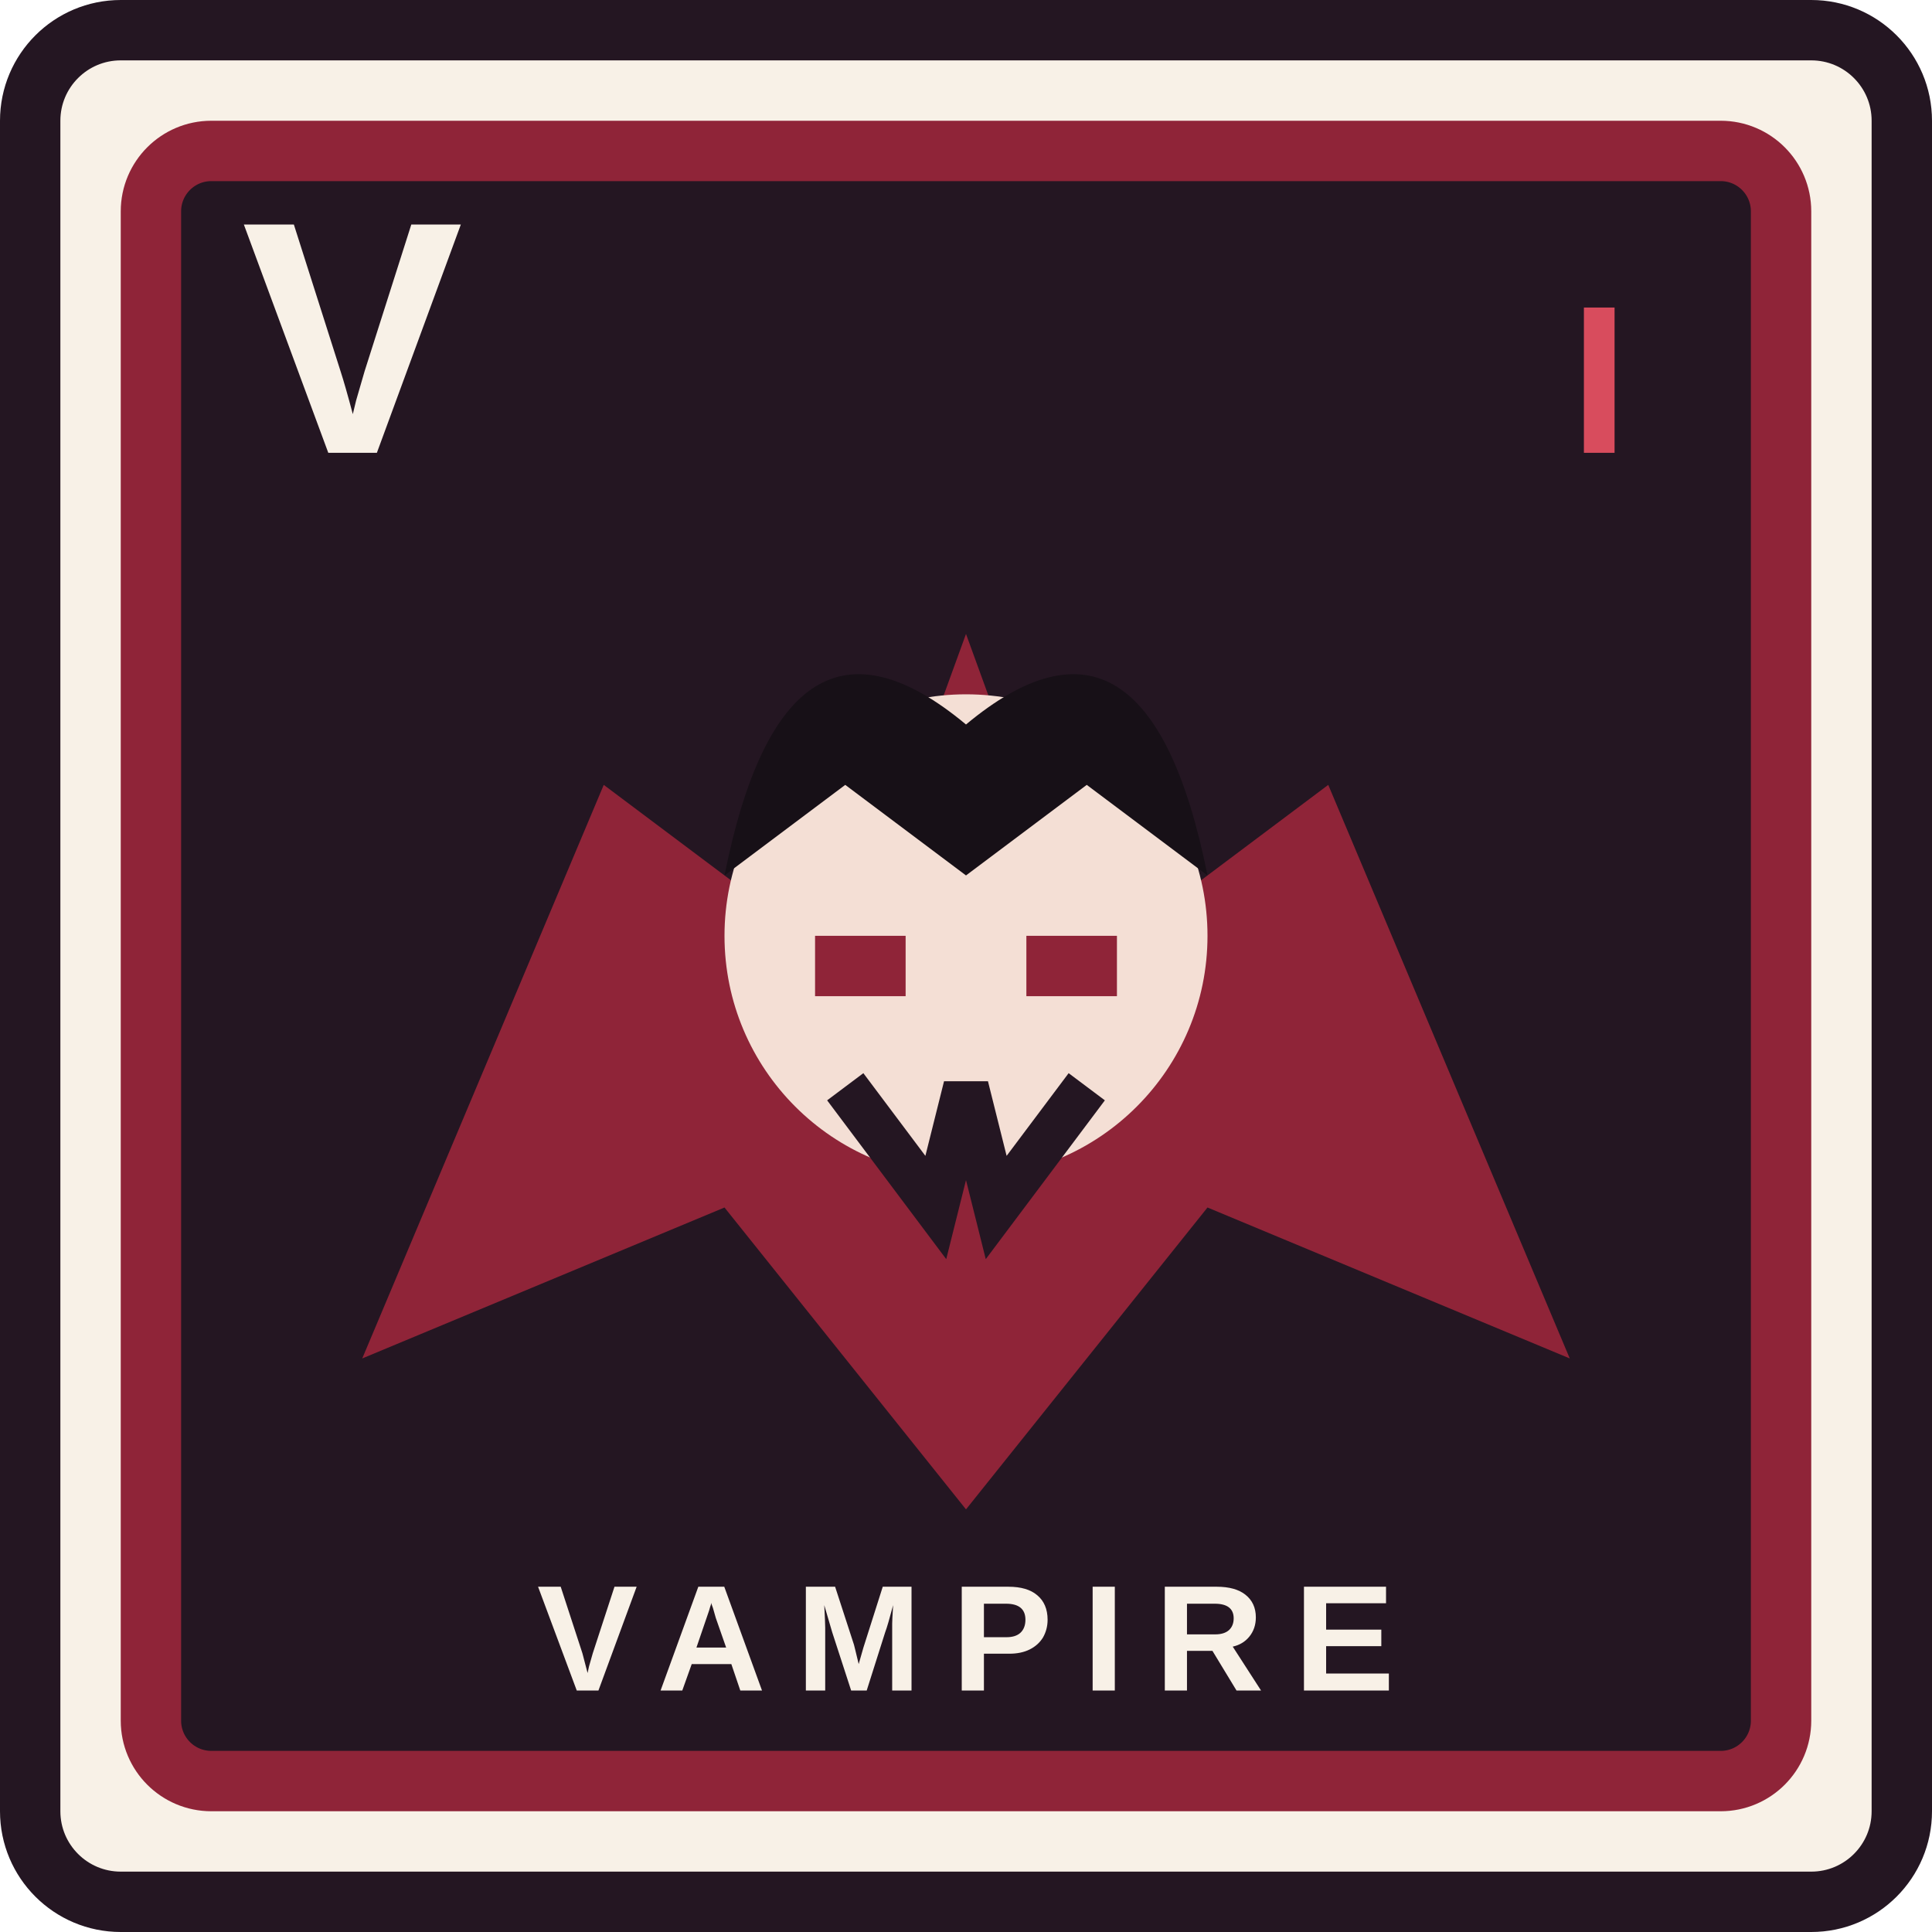
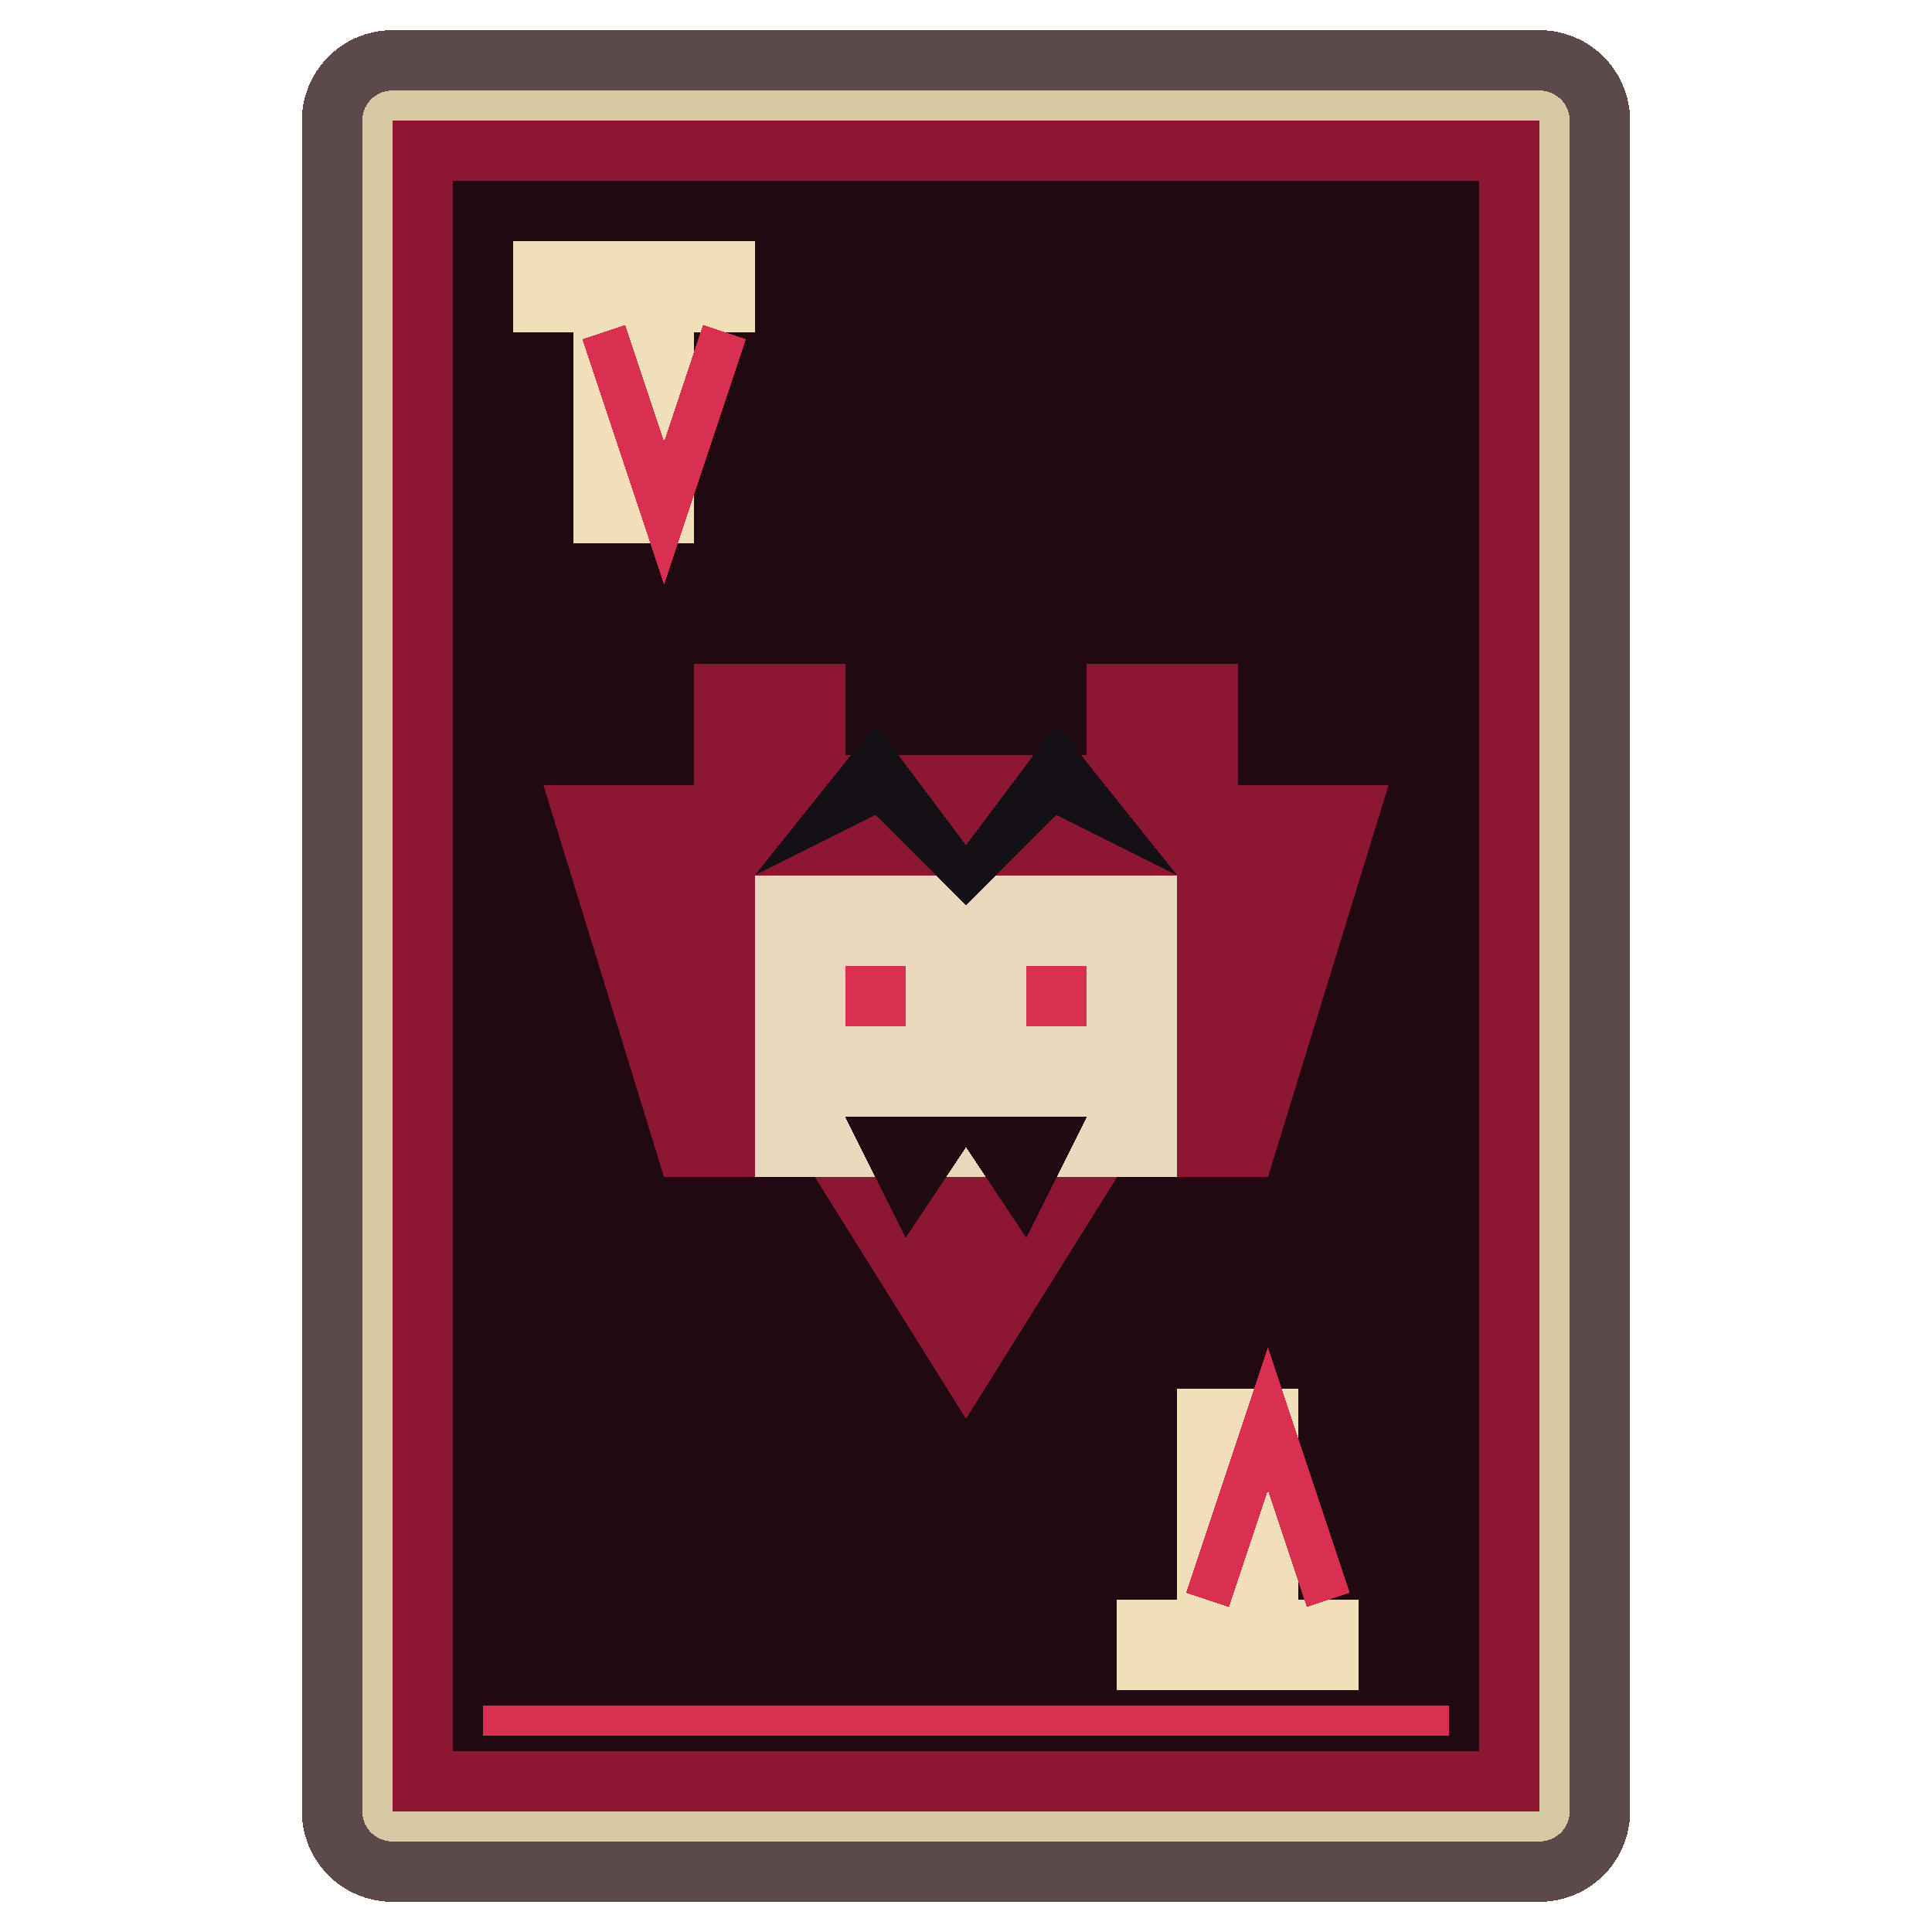
- <svg xmlns="http://www.w3.org/2000/svg" viewBox="0 0 64 64" role="img" aria-labelledby="title">
-   <rect x="1" y="1" width="62" height="62" rx="3" fill="#f8f1e7" stroke="#241622" stroke-width="2" />
-   <rect x="5" y="5" width="54" height="54" rx="2" fill="#241622" stroke="#8f2438" stroke-width="2" />
-   <text x="8" y="15" fill="#f8f1e7" font-family="Arial, sans-serif" font-size="11" font-weight="800">V</text>
-   <text x="52" y="15" fill="#d84c5d" font-family="Arial, sans-serif" font-size="7" font-weight="800">I</text>
-   <path d="M12 45 L20 26 L28 32 L32 21 L36 32 L44 26 L52 45 L40 40 L32 50 L24 40 Z" fill="#8f2438" />
-   <circle cx="32" cy="31" r="8" fill="#f4dfd5" />
-   <path d="M24 29 Q26 19 32 24 Q38 19 40 29 L36 26 L32 29 L28 26 Z" fill="#171017" />
-   <rect x="27" y="31" width="3" height="2" fill="#8f2438" />
-   <rect x="34" y="31" width="3" height="2" fill="#8f2438" />
-   <path d="M28 36 L31 40 L32 36 L33 40 L36 36" fill="none" stroke="#241622" stroke-width="1.5" />
-   <text x="32" y="56" fill="#f8f1e7" font-family="Arial, sans-serif" font-size="5" font-weight="800" letter-spacing="1" text-anchor="middle">VAMPIRE</text>
+ <svg xmlns="http://www.w3.org/2000/svg" viewBox="0 0 64 64" role="img" aria-labelledby="title" shape-rendering="crispEdges">
+   <rect x="11" y="2" width="42" height="60" rx="2" fill="#d8c9a5" stroke="#5b4a49" stroke-width="2" />
+   <rect x="14" y="5" width="36" height="54" fill="#210912" stroke="#8d1732" stroke-width="2" />
+   <path d="M17 8h8v3h-2v7h-4v-7h-2zM39 46h4v7h2v3h-8v-3h2z" fill="#f0dfb7" />
+   <path d="M20 11l2 6 2-6M40 53l2-6 2 6" fill="none" stroke="#d92f51" stroke-width="1.5" />
+   <path d="M18 26h5v-4h5v3h8v-3h5v4h5l-4 13h-5l-5 8-5-8h-5z" fill="#8d1732" />
+   <path d="M25 29h14v10H25z" fill="#ead8bd" />
+   <path d="M25 29l4-5 3 4 3-4 4 5-4-2-3 3-3-3z" fill="#151016" />
+   <rect x="28" y="32" width="2" height="2" fill="#d92f51" />
+   <rect x="34" y="32" width="2" height="2" fill="#d92f51" />
+   <path d="M28 37h8l-2 4-2-3-2 3z" fill="#210912" />
+   <path d="M16 57h32" stroke="#d92f51" />
</svg>
